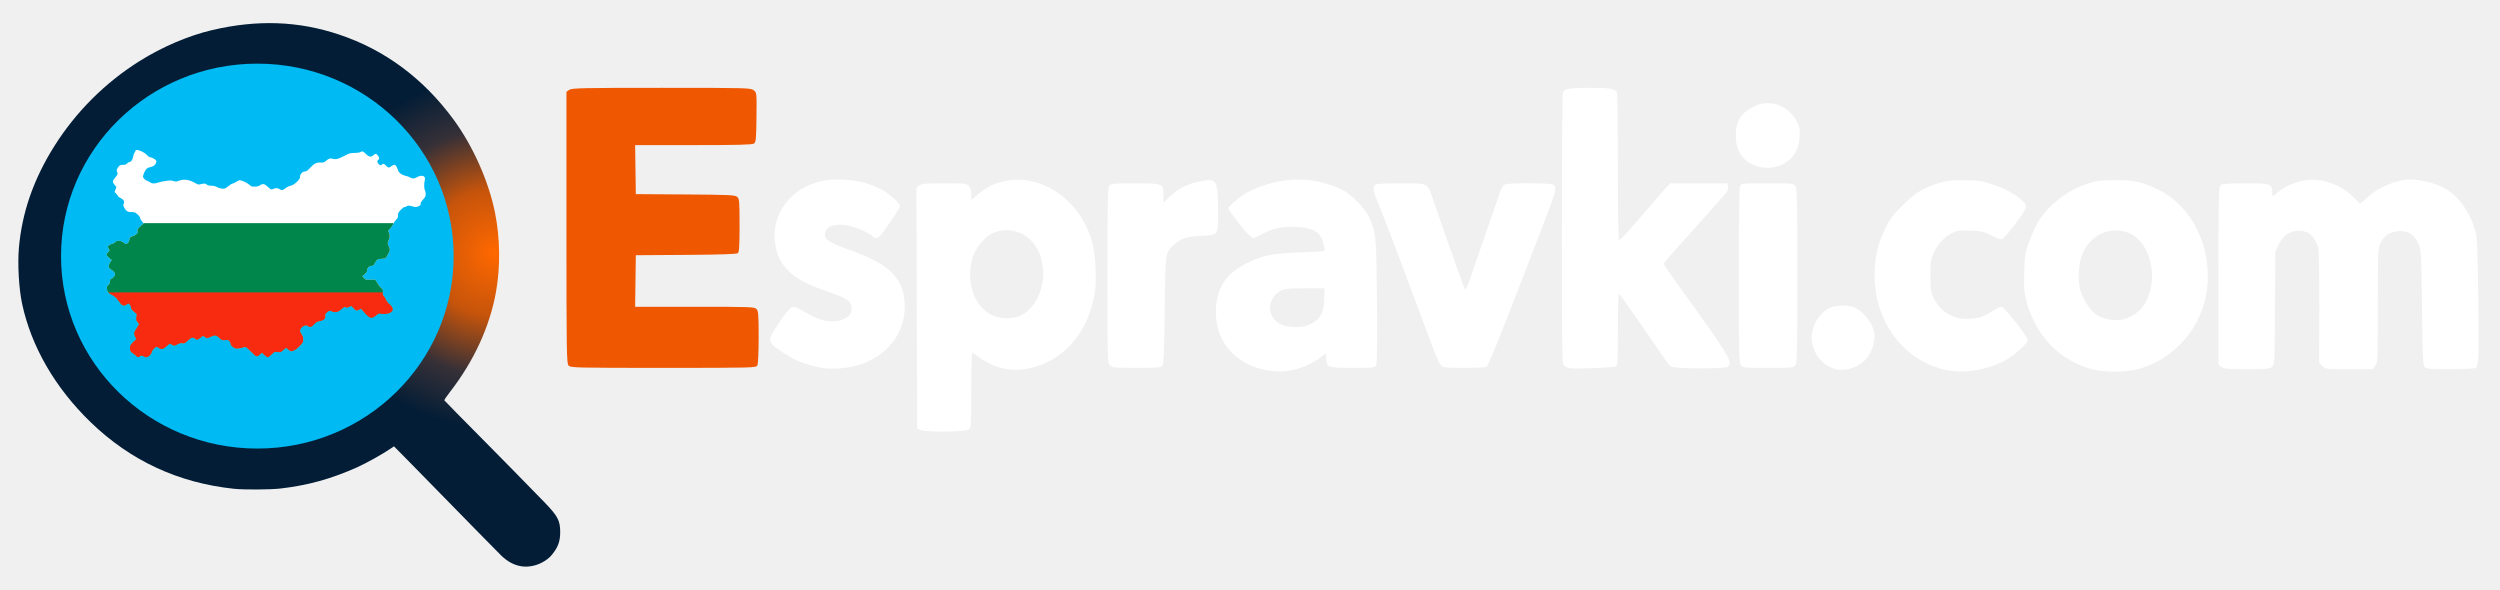
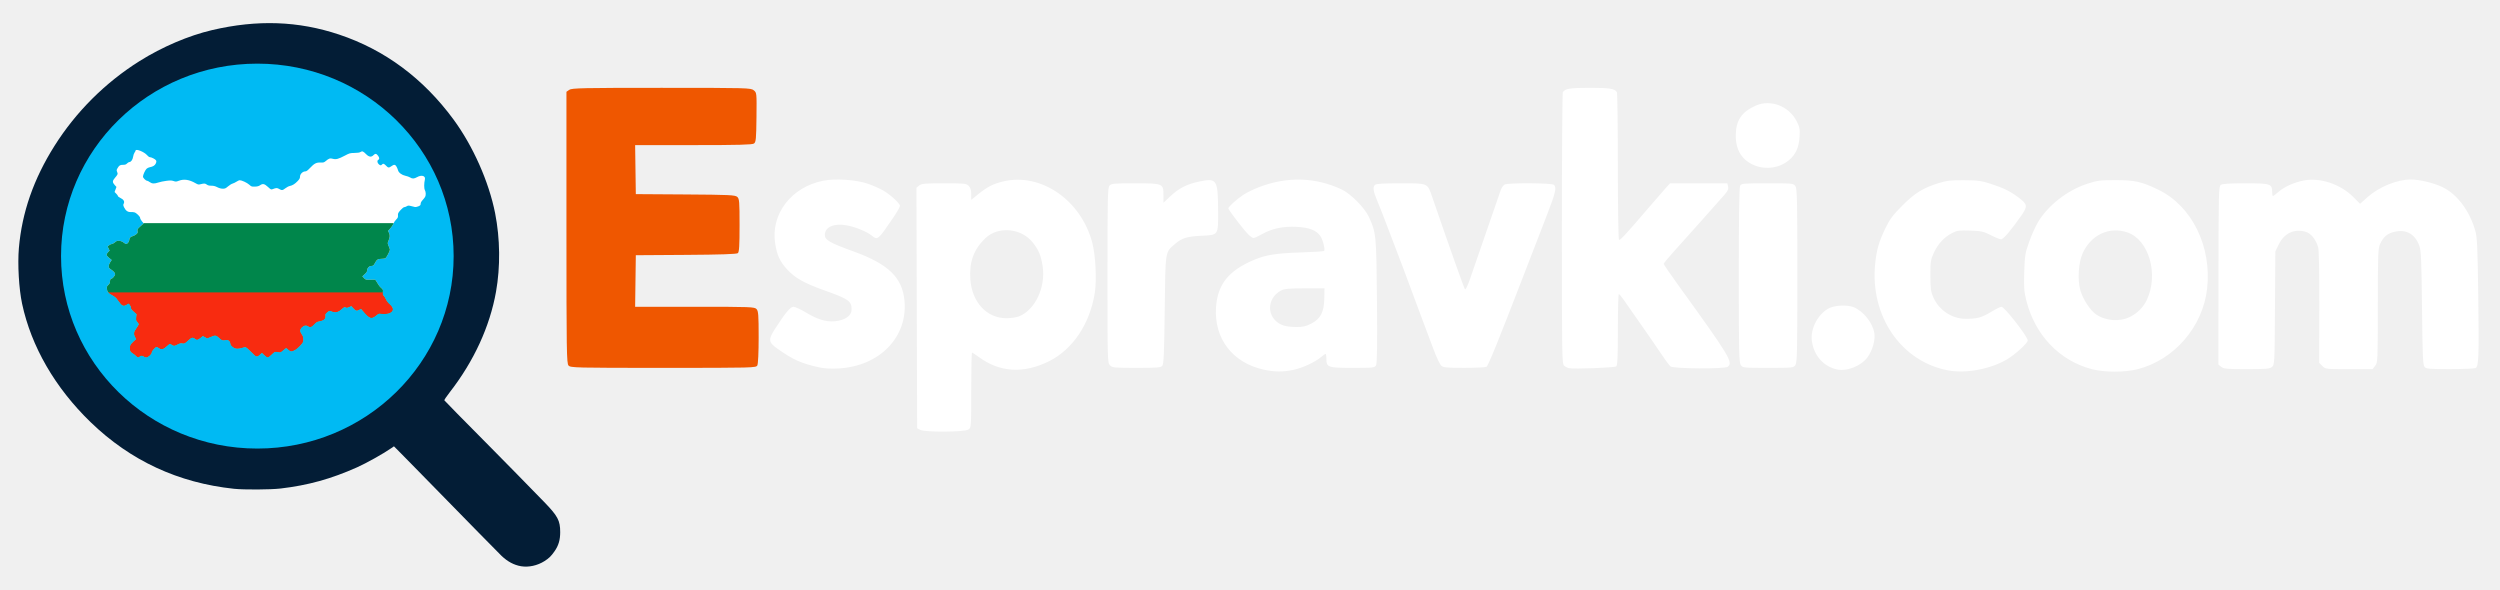
<svg xmlns="http://www.w3.org/2000/svg" width="1964" height="463" viewBox="43 94 1964 463">
  <defs>
    <clipPath id="country">
      <path d="M330.92,737.38C329.59,735.94 326.83,733.70 324.80,732.40C322.10,730.67 320.92,729.11 320.45,726.60C319.34,720.66 320.84,716.87 326.33,711.81L331.41,707.12 329.28,702.81C326.57,697.33 327.13,694.18 332.13,686.76C334.26,683.61 336.00,680.52 336.00,679.91C336.00,679.29 334.84,677.41 333.42,675.72C331.09,672.96 330.91,672.12 331.49,667.06L332.14,661.45 327.07,656.85C323.27,653.40 322.00,651.55 322.00,649.44C322.00,647.89 321.03,645.59 319.84,644.33L317.68,642.03 314.36,644.09C308.68,647.60 306.18,646.51 300.46,638.03C296.38,631.98 294.23,629.87 289.15,626.94C281.10,622.28 280.37,621.43 279.66,615.90C279.13,611.73 279.36,611.03 282.04,608.46C283.91,606.67 285.00,604.62 285.00,602.89C285.00,599.28 285.94,597.00 287.42,597.00C289.57,597.00 294.00,591.48 294.00,588.80C294.00,586.33 291.34,583.45 284.91,578.94C281.93,576.85 282.13,572.34 285.42,567.13L287.98,563.08 283.49,559.33C278.30,554.99 277.91,552.75 281.69,548.81L284.37,546.00 282.60,542.28L280.82,538.55 283.47,536.28C284.92,535.02 287.04,534.00 288.17,534.00C289.31,534.00 291.83,532.60 293.78,530.89C296.86,528.18 297.88,527.84 301.62,528.26C304.25,528.56 307.11,529.76 309.03,531.37C310.75,532.82 312.72,534.00 313.40,534.00C315.68,534.00 319.00,529.45 319.00,526.34C319.00,522.95 321.18,520.58 325.17,519.63C326.64,519.29 329.24,517.83 330.95,516.39C333.63,514.13 333.96,513.33 333.42,510.44C332.84,507.36 333.23,506.70 338.49,501.80L344.18,496.50 341.09,492.61C339.39,490.47 338.00,487.75 338.00,486.57C338.00,484.03 331.60,477.56 328.00,476.45C326.62,476.02 323.67,475.77 321.43,475.88C316.35,476.12 312.70,473.46 309.88,467.47C308.30,464.11 308.09,462.70 308.92,461.14C311.32,456.66 309.30,453.16 302.25,449.59C300.46,448.69 299.00,447.42 299.00,446.77C299.00,446.12 297.67,444.22 296.04,442.54L293.07,439.48 294.74,434.85L296.40,430.22 293.20,426.58C289.09,421.90 289.17,419.19 293.54,413.95C298.80,407.66 299.17,406.64 297.61,402.93C296.39,400.02 296.46,399.32 298.29,396.10C301.18,390.99 302.76,390.00 308.02,390.00C311.67,390.00 313.15,389.47 315.00,387.50C316.29,386.12 318.09,385.00 319.00,385.00C321.93,385.00 324.95,380.65 325.64,375.44C326.00,372.72 327.13,369.31 328.15,367.85C329.17,366.39 330.00,364.75 330.00,364.21C330.00,360.12 345.17,366.32 350.26,372.50C351.85,374.42 353.90,376.01 354.82,376.02C357.79,376.06 364.80,379.76 365.94,381.89C366.78,383.46 366.70,384.79 365.60,387.41C364.05,391.12 360.64,393.35 354.91,394.38C352.94,394.74 350.38,396.04 349.23,397.27C346.65,400.02 343.00,408.35 343.00,411.49C343.00,413.86 348.05,419.00 350.38,419.00C351.06,419.00 353.14,420.13 355.00,421.50C359.07,424.50 362.79,424.65 370.15,422.12C373.16,421.08 379.42,419.74 384.06,419.13C391.04,418.22 393.24,418.28 396.74,419.50C400.64,420.87 401.37,420.83 406.02,418.99C415.03,415.44 424.24,416.84 435.38,423.45C439.95,426.16 440.55,426.27 444.65,425.17C450.68,423.56 452.33,423.69 455.27,426.00C457.10,427.43 459.33,428.00 463.17,428.00C467.05,428.00 469.88,428.73 473.51,430.67C476.69,432.38 480.15,433.37 483.06,433.42C487.05,433.49 488.22,432.97 492.44,429.26C495.09,426.93 498.66,424.63 500.38,424.16C502.09,423.68 505.25,422.10 507.39,420.65C509.53,419.19 512.00,418.00 512.89,418.00C516.51,418.00 525.72,422.41 529.63,426.02C533.58,429.66 534.13,429.86 539.69,429.65C543.92,429.50 546.45,428.82 548.69,427.22C553.61,423.72 556.39,424.31 562.62,430.20C568.00,435.29 568.18,435.37 571.31,434.10C577.05,431.76 578.82,431.73 582.32,433.89C586.94,436.74 588.47,436.57 593.33,432.62C595.62,430.75 599.08,428.90 601.00,428.51C605.82,427.51 610.02,424.79 614.88,419.52C618.13,415.99 619.00,414.28 619.00,411.42C619.00,406.91 623.70,402.00 628.03,402.00C630.21,402.00 632.15,400.57 636.67,395.61C644.09,387.48 647.78,385.54 655.15,385.86C660.14,386.08 661.19,385.77 664.15,383.20C669.88,378.23 671.64,377.64 676.67,379.05C682.32,380.63 686.43,379.50 698.00,373.18C706.05,368.78 706.94,368.53 714.70,368.41C720.53,368.33 723.65,367.81 725.46,366.62C728.54,364.60 729.90,365.19 735.45,370.92C740.25,375.87 744.35,376.39 748.00,372.50C751.22,369.08 753.22,369.36 756.29,373.66C758.87,377.29 758.77,379.79 755.99,381.50C754.22,382.60 754.94,386.60 757.31,388.83C760.04,391.39 761.31,391.54 763.00,389.50C764.91,387.19 766.66,387.68 770.14,391.50C773.92,395.66 775.26,395.80 779.59,392.50C784.25,388.94 786.59,389.26 788.84,393.75C789.87,395.81 791.00,398.69 791.35,400.14C792.34,404.26 798.13,408.68 804.20,409.94C807.12,410.54 810.86,411.93 812.51,413.01C816.53,415.66 819.46,415.51 824.84,412.35C832.59,407.81 839.92,410.03 838.49,416.48C836.87,423.75 836.84,432.79 838.42,435.85C840.27,439.43 840.48,445.22 838.86,448.32C838.23,449.52 836.20,452.19 834.36,454.25C832.21,456.65 831.00,459.03 831.00,460.85C831.00,463.20 830.31,464.01 827.05,465.48C824.88,466.46 822.08,467.00 820.80,466.68C819.54,466.37 816.39,465.56 813.81,464.90C809.77,463.86 808.77,463.92 806.60,465.35C805.21,466.26 803.21,467.00 802.16,467.00C801.07,467.00 798.22,469.37 795.58,472.46C791.51,477.23 790.94,478.43 791.15,481.97C791.36,485.41 790.86,486.57 787.81,489.76C785.84,491.82 783.71,495.15 783.07,497.17C782.43,499.18 780.06,502.92 777.82,505.47L773.74,510.10 775.53,514.07C777.42,518.25 777.02,522.07 773.93,529.63C772.81,532.38 772.92,533.38 774.83,537.82C776.02,540.60 777.00,543.57 777.00,544.42C777.00,546.77 771.19,558.33 769.29,559.75C768.37,560.44 765.08,561.00 761.98,561.00C755.76,561.00 753.81,562.35 750.48,569.00C748.39,573.17 747.34,573.96 743.92,573.98C740.45,574.01 737.00,577.87 737.00,581.74C737.00,584.10 735.97,585.83 732.77,588.88L728.53,592.90 731.52,596.03C734.39,599.05 734.78,599.16 742.00,598.95C746.12,598.83 750.06,598.79 750.74,598.87C751.42,598.94 753.28,601.59 754.89,604.75C756.49,607.91 759.45,611.95 761.47,613.73C764.99,616.82 765.12,617.15 764.52,621.82C764.03,625.70 764.25,626.96 765.61,628.09C766.55,628.86 768.33,631.78 769.57,634.56C770.80,637.35 773.46,641.08 775.48,642.85C782.97,649.42 783.90,654.72 778.23,658.47C774.30,661.07 765.46,662.10 760.00,660.59C757.99,660.04 756.54,660.70 752.64,663.95C744.25,670.94 741.55,669.99 729.86,655.89L726.21,651.50 723.20,653.25C718.76,655.83 717.17,655.45 713.03,650.78L709.29,646.57 705.26,648.38C702.01,649.85 700.81,649.97 699.05,649.03C697.11,647.99 696.32,648.36 692.05,652.36C686.55,657.50 681.47,659.04 676.56,657.06C670.82,654.75 670.30,654.80 666.54,658.10C663.42,660.84 662.90,661.85 663.29,664.43C664.13,669.96 660.75,673.06 652.35,674.45C649.08,675.00 647.24,676.19 643.72,680.07C639.06,685.21 636.71,686.00 633.44,683.53C630.05,680.97 625.73,681.65 622.20,685.30C618.18,689.44 618.05,693.17 621.75,698.52C623.86,701.57 624.50,703.67 624.50,707.53C624.50,712.21 624.11,713.01 619.00,718.81C613.62,724.92 607.37,729.00 603.37,729.00C602.27,729.00 600.08,727.65 598.50,726.00C596.92,724.35 595.20,723.00 594.67,723.00C594.15,723.00 591.72,724.85 589.26,727.11C585.20,730.86 584.47,731.17 581.15,730.53C574.95,729.34 573.83,729.74 568.86,734.95C566.21,737.73 563.26,740.00 562.31,740.00C561.36,740.00 558.65,738.11 556.29,735.80L552.01,731.60 548.76,734.65C543.06,740.00 542.64,739.89 533.76,730.49C529.33,725.80 524.75,721.73 523.59,721.43C522.43,721.14 519.81,721.60 517.77,722.45C515.73,723.30 511.90,724.00 509.26,724.00C505.37,724.00 503.74,723.41 500.73,720.93C498.16,718.81 497.00,717.04 497.00,715.24C497.00,713.80 496.06,711.62 494.90,710.40C493.08,708.45 492.11,708.24 487.41,708.72C482.06,709.27 481.95,709.23 476.94,704.54C471.23,699.20 470.24,699.10 461.26,703.07L456.03,705.38 452.12,703.19L448.20,700.99 444.01,704.49C439.17,708.54 437.77,708.75 434.27,706.00C430.35,702.92 428.16,703.54 421.86,709.55C416.39,714.77 415.83,715.06 412.38,714.41C409.42,713.86 407.70,714.27 403.46,716.57C397.97,719.54 396.92,719.47 391.81,715.80C390.38,714.77 389.31,715.37 384.62,719.80C378.50,725.59 375.28,726.34 371.00,723.00C369.62,721.92 367.76,721.03 366.87,721.02C364.49,720.99 358.00,728.58 358.00,731.40C358.00,734.35 351.86,740.01 348.72,739.97C347.50,739.95 345.63,739.28 344.56,738.47C342.06,736.58 338.58,736.59 337.00,738.50C335.22,740.65 333.69,740.37 330.92,737.38Z" />
    </clipPath>
    <radialGradient id="rim" gradientUnits="userSpaceOnUse" cx="960" cy="550" r="320">
      <stop stop-color="#ff6800" />
      <stop offset=".36" stop-color="#c6540b" />
      <stop offset=".7" stop-color="#363037" />
      <stop offset="1" stop-color="#031d36" />
    </radialGradient>
  </defs>
  <g transform="translate(2 55) scale(.447 .432)">
-     <path fill="url(#rim)" d="M1007.35,1119.97C994.91,1117.74 983.68,1111.51 973.00,1100.92C969.42,1097.38 951.20,1078.27 932.50,1058.46C913.80,1038.65 883.88,1007.03 866.00,988.18C848.12,969.33 827.69,947.74 820.58,940.21C813.48,932.67 802.37,920.97 795.89,914.21L784.11,901.92 779.31,905.35C764.96,915.59 735.59,932.59 719.07,940.21C673.70,961.16 633.20,972.77 585.00,978.64C567.32,980.79 520.64,981.08 503.00,979.15C404.97,968.43 320.94,928.03 251.00,858.02C188.61,795.57 146.65,720.52 130.55,642.60C124.96,615.55 122.47,570.86 124.90,541.50C130.29,476.65 150.80,415.73 187.53,355.50C225.39,293.41 276.75,240.44 337.00,201.34C376.78,175.52 423.11,155.05 464.47,145.01C543.90,125.74 615.94,128.35 687.57,153.09C768.03,180.88 835.55,232.73 888.79,307.60C923.05,355.78 951.04,421.04 961.90,478.05C970.70,524.32 971.27,575.36 963.48,620.77C952.63,684.03 924.61,747.08 882.36,803.32C876.26,811.44 872.27,817.63 872.68,818.32C873.36,819.44 904.74,852.44 956.01,905.96C981.01,932.06 1019.52,972.70 1047.78,1002.81C1072.04,1028.66 1076.26,1036.82 1076.27,1058.00C1076.27,1072.20 1073.37,1082.37 1066.34,1092.75C1060.20,1101.82 1056.76,1105.30 1048.63,1110.67C1036.31,1118.80 1020.57,1122.35 1007.35,1119.97Z" />
+     <path fill="#031d36" d="M1007.35,1119.97C994.91,1117.74 983.68,1111.51 973.00,1100.92C969.42,1097.38 951.20,1078.27 932.50,1058.46C913.80,1038.65 883.88,1007.03 866.00,988.18C848.12,969.33 827.69,947.74 820.58,940.21C813.48,932.67 802.37,920.97 795.89,914.21L784.11,901.92 779.31,905.35C764.96,915.59 735.59,932.59 719.07,940.21C673.70,961.16 633.20,972.77 585.00,978.64C567.32,980.79 520.64,981.08 503.00,979.15C404.97,968.43 320.94,928.03 251.00,858.02C188.61,795.57 146.65,720.52 130.55,642.60C124.96,615.55 122.47,570.86 124.90,541.50C130.29,476.65 150.80,415.73 187.53,355.50C225.39,293.41 276.75,240.44 337.00,201.34C376.78,175.52 423.11,155.05 464.47,145.01C543.90,125.74 615.94,128.35 687.57,153.09C768.03,180.88 835.55,232.73 888.79,307.60C923.05,355.78 951.04,421.04 961.90,478.05C970.70,524.32 971.27,575.36 963.48,620.77C952.63,684.03 924.61,747.08 882.36,803.32C876.26,811.44 872.27,817.63 872.68,818.32C873.36,819.44 904.74,852.44 956.01,905.96C981.01,932.06 1019.52,972.70 1047.78,1002.81C1072.04,1028.66 1076.26,1036.82 1076.27,1058.00C1076.27,1072.20 1073.37,1082.37 1066.34,1092.75C1060.20,1101.82 1056.76,1105.30 1048.63,1110.67C1036.31,1118.80 1020.57,1122.35 1007.35,1119.97Z" />
    <ellipse cx="544" cy="556" rx="345" ry="350" fill="#00baf3" />
    <g clip-path="url(#country)">
      <path fill="#fff" d="M250 320h610v450H250z" />
      <path fill="#00864b" d="M250 496h610v274H250z" />
      <path fill="#f82b10" d="M250 622h610v148H250z" />
    </g>
  </g>
  <path fill="#ef5700" fill-rule="evenodd" d="M489.65,381.17C488.14,379.49 488.00,370.53 488.00,272.73L488.00,166.11 490.22,164.56C492.18,163.18 500.72,163.00 562.61,163.00C630.27,163.00 632.86,163.07 635.14,164.92C637.49,166.82 637.50,166.94 637.29,186.15C637.10,203.15 636.87,205.62 635.35,206.74C634.01,207.71 623.13,208.00 587.79,208.00L541.96,208.00 542.23,227.25L542.50,246.50 581.43,246.76C615.91,246.99 620.58,247.21 622.18,248.67C623.83,250.15 624.00,252.28 624.00,271.03C624.00,287.12 623.70,292.00 622.66,292.87C621.74,293.63 608.97,294.06 581.91,294.24L542.50,294.50 542.23,314.75L541.96,335.00 588.82,335.00C632.96,335.00 635.79,335.11 637.35,336.83C638.77,338.40 639.00,341.47 639.00,358.89C639.00,370.93 638.58,379.92 637.96,381.07C636.96,382.95 635.08,383.00 564.12,383.00C494.85,383.00 491.23,382.91 489.65,381.17Z" />
  <path fill="#ffffff" fill-rule="evenodd" d="M766.00,431.71L763.50,430.44 763.23,335.97L762.96,241.50 765.09,239.75C766.94,238.23 769.53,238.00 784.61,238.00C800.67,238.00 802.15,238.15 804.00,240.00C805.41,241.41 806.00,243.33 806.00,246.51L806.00,251.02 811.54,246.51C818.56,240.80 823.33,238.37 831.22,236.51C860.85,229.52 892.33,251.24 901.10,284.71C903.69,294.58 904.66,313.87 903.09,323.94C899.26,348.41 885.72,368.62 866.94,377.88C847.02,387.70 828.43,386.56 812.01,374.51C809.38,372.58 806.95,371.00 806.62,371.00C806.28,371.00 806.00,384.25 806.00,400.44C806.00,429.74 805.99,429.89 803.78,431.44C800.86,433.48 769.94,433.70 766.00,431.71ZM843.78,342.45C856.36,337.22 864.62,319.44 862.08,303.06C860.79,294.73 859.18,290.82 854.62,284.86C845.67,273.15 827.27,271.36 817.02,281.21C808.00,289.88 804.36,299.79 805.28,313.20C806.52,331.44 818.12,344.00 833.73,344.00C837.21,344.00 841.74,343.30 843.78,342.45ZM1036.00,384.44C1011.27,379.11 996.58,359.92 998.32,335.23C999.58,317.35 1008.21,306.60 1028.00,298.22C1037.39,294.25 1045.63,292.92 1064.50,292.34C1074.40,292.03 1082.81,291.49 1083.20,291.14C1084.24,290.19 1082.21,282.18 1080.22,279.37C1077.03,274.84 1071.33,272.67 1061.45,272.20C1050.81,271.70 1042.24,273.55 1034.27,278.04C1031.39,279.67 1028.44,281.00 1027.71,281.00C1026.99,281.00 1024.99,279.54 1023.27,277.75C1019.08,273.39 1008.00,258.82 1008.00,257.68C1008.00,256.42 1014.59,250.48 1019.90,246.95C1022.32,245.35 1027.72,242.71 1031.91,241.09C1054.11,232.54 1076.12,233.11 1096.92,242.78C1103.99,246.07 1114.96,257.08 1118.31,264.26C1124.12,276.72 1124.29,278.46 1124.75,330.66C1125.04,364.97 1124.84,379.42 1124.05,380.91C1122.98,382.91 1122.15,383.00 1105.62,383.00C1086.08,383.00 1085.00,382.62 1085.00,375.67C1085.00,373.65 1084.73,372.00 1084.39,372.00C1084.06,372.00 1082.42,373.15 1080.75,374.56C1075.96,378.59 1066.36,383.03 1059.12,384.56C1050.95,386.29 1044.45,386.26 1036.00,384.44ZM1073.05,348.25C1080.45,344.49 1083.21,339.15 1083.38,328.26L1083.50,320.50 1068.00,320.52C1055.32,320.54 1051.92,320.86 1049.34,322.25C1040.01,327.29 1037.87,338.72 1044.94,345.79C1048.59,349.43 1052.81,350.77 1061.07,350.90C1066.39,350.98 1068.67,350.48 1073.05,348.25ZM1573.76,385.03C1536.65,378.27 1511.98,342.40 1516.13,301.24C1517.25,290.13 1519.14,283.63 1524.33,273.00C1527.69,266.11 1530.18,262.80 1537.49,255.48C1547.33,245.62 1553.72,241.68 1566.00,237.84C1572.26,235.89 1575.56,235.51 1586.00,235.57C1596.87,235.64 1599.61,236.01 1607.00,238.44C1617.45,241.87 1622.00,244.11 1628.67,249.09C1635.89,254.47 1636.12,255.95 1630.94,263.38C1622.96,274.83 1616.84,282.00 1615.05,282.00C1614.08,282.00 1610.45,280.54 1606.98,278.75C1601.36,275.85 1599.63,275.46 1590.83,275.16C1582.25,274.86 1580.42,275.09 1576.74,276.99C1570.44,280.23 1565.51,285.50 1562.33,292.37C1559.71,298.04 1559.50,299.41 1559.52,310.50C1559.54,320.91 1559.86,323.20 1561.89,327.74C1566.35,337.70 1576.39,344.38 1587.00,344.45C1596.12,344.52 1599.72,343.55 1607.28,338.99C1610.92,336.79 1614.55,335.00 1615.35,335.00C1617.70,335.00 1636.00,358.45 1636.00,361.45C1636.00,363.46 1626.49,372.21 1620.09,376.09C1607.34,383.82 1587.78,387.59 1573.76,385.03ZM1686.32,384.01C1660.92,377.35 1641.64,357.15 1634.88,330.11C1633.10,322.96 1632.85,319.62 1633.24,307.61C1633.65,294.66 1633.98,292.71 1637.14,283.89C1639.04,278.60 1642.14,271.69 1644.04,268.52C1652.01,255.26 1667.07,243.51 1682.65,238.40C1690.66,235.78 1692.78,235.50 1705.00,235.51C1720.28,235.53 1725.36,236.66 1738.50,243.00C1764.96,255.75 1780.68,287.62 1776.90,320.85C1773.51,350.72 1751.10,376.68 1722.38,384.03C1712.20,386.63 1696.30,386.62 1686.32,384.01ZM1716.50,342.86C1722.28,339.92 1726.91,335.21 1729.56,329.59C1739.02,309.51 1731.19,282.34 1714.29,276.58C1700.13,271.76 1685.87,278.36 1679.22,292.80C1675.82,300.18 1674.95,313.89 1677.36,322.18C1679.37,329.09 1685.09,337.84 1689.63,340.95C1697.28,346.19 1708.40,346.99 1716.50,342.86ZM1485.50,384.12C1475.04,381.39 1467.93,373.07 1466.38,361.74C1465.05,352.05 1471.68,339.87 1480.44,335.89C1485.31,333.68 1494.68,333.42 1499.35,335.37C1507.00,338.57 1514.18,347.63 1515.49,355.71C1516.35,361.06 1514.05,369.25 1510.20,374.56C1505.05,381.66 1493.40,386.17 1485.50,384.12ZM686.11,382.52C672.28,379.38 666.22,376.67 654.25,368.28C646.54,362.88 646.28,360.96 652.05,352.05C660.13,339.54 663.95,335.00 666.37,335.00C667.64,335.00 672.31,337.18 676.76,339.85C686.66,345.80 694.13,347.59 702.02,345.90C708.34,344.55 712.00,341.33 712.00,337.13C712.00,330.52 709.73,328.92 690.62,322.11C674.69,316.44 667.46,312.35 661.24,305.50C655.62,299.31 653.40,294.45 651.96,285.21C648.38,262.14 664.68,240.90 689.76,235.97C699.41,234.07 715.84,235.20 724.89,238.38C728.96,239.81 734.33,242.18 736.83,243.64C742.65,247.05 750.00,253.81 750.00,255.76C750.00,256.58 747.71,260.62 744.90,264.74C732.52,282.90 732.60,282.84 727.69,278.97C723.70,275.83 714.88,272.25 708.13,271.02C698.14,269.21 691.00,272.36 691.00,278.57C691.00,282.56 694.80,284.74 713.55,291.53C740.85,301.41 751.77,311.92 753.54,330.00C756.35,358.71 734.10,381.69 701.78,383.46C695.55,383.81 690.40,383.50 686.11,382.52ZM1275.50,383.22C1274.40,382.98 1272.71,382.10 1271.75,381.24C1270.10,379.78 1270.00,373.39 1270.02,273.60C1270.02,215.24 1270.36,167.00 1270.77,166.40C1272.64,163.60 1276.38,163.00 1292.00,163.00C1307.62,163.00 1311.36,163.60 1313.23,166.40C1313.64,167.00 1313.98,193.24 1313.98,224.69C1313.99,256.15 1314.39,282.12 1314.87,282.42C1315.78,282.98 1320.56,277.80 1337.90,257.50C1343.53,250.90 1349.69,243.81 1351.58,241.75L1355.02,238.00 1377.49,238.00L1399.96,238.00 1400.59,240.50C1401.07,242.41 1400.46,243.86 1397.97,246.75C1393.14,252.33 1366.64,282.05 1357.75,291.85C1353.49,296.55 1350.00,300.80 1350.00,301.28C1350.00,301.77 1355.25,309.44 1361.68,318.33C1401.80,373.89 1404.64,378.57 1400.38,382.10C1398.09,384.00 1357.61,383.75 1355.28,381.82C1354.41,381.10 1351.16,376.68 1348.04,372.00C1344.93,367.33 1337.69,356.82 1331.94,348.66C1326.20,340.49 1320.15,331.84 1318.50,329.42C1316.85,327.01 1315.16,325.03 1314.75,325.02C1314.34,325.01 1314.00,337.54 1314.00,352.88C1314.00,374.36 1313.71,381.00 1312.72,381.82C1311.45,382.87 1279.54,384.07 1275.50,383.22ZM1787.99,382.19L1785.76,380.38 1785.83,310.46C1785.91,245.29 1786.03,240.45 1787.65,239.27C1788.89,238.36 1794.35,238.00 1807.04,238.00C1826.73,238.00 1828.00,238.42 1828.00,244.83C1828.00,246.57 1828.28,248.00 1828.62,248.00C1828.96,248.00 1830.85,246.58 1832.82,244.85C1837.52,240.73 1845.42,237.17 1853.03,235.76C1865.79,233.38 1881.63,238.67 1891.59,248.63L1897.06,254.11 1902.78,249.00C1911.99,240.78 1926.17,234.98 1936.96,235.02C1943.82,235.04 1954.58,237.61 1961.61,240.91C1973.22,246.34 1983.20,259.61 1987.65,275.50C1989.06,280.54 1989.42,288.71 1989.92,326.50C1990.54,373.97 1990.27,381.58 1987.94,383.06C1987.15,383.56 1978.13,383.98 1967.90,383.98C1951.44,384.00 1949.13,383.80 1947.76,382.25C1946.42,380.74 1946.14,374.38 1945.73,336.00C1945.32,297.72 1945.02,290.87 1943.59,287.01C1940.19,277.85 1933.42,274.00 1924.32,276.04C1918.66,277.31 1915.44,279.98 1912.89,285.50C1911.18,289.20 1911.04,292.88 1911.02,334.12C1911.00,377.72 1910.95,378.79 1908.93,381.37L1906.85,384.00 1888.38,384.00C1870.04,384.00 1869.89,383.98 1867.42,381.51L1864.94,379.03 1865.05,335.26C1865.12,307.02 1864.78,290.29 1864.10,288.08C1862.12,281.67 1858.36,277.17 1854.00,276.00C1845.19,273.63 1837.48,277.28 1833.30,285.80L1830.50,291.50 1830.22,336.00C1829.95,379.70 1829.91,380.53 1827.86,382.25C1826.05,383.77 1823.47,384.00 1808.00,384.00C1792.34,384.00 1789.96,383.78 1787.99,382.19ZM915.02,381.02C913.08,379.08 913.03,377.52 913.04,310.32C913.04,248.13 913.19,241.44 914.67,239.81C916.14,238.19 918.23,238.00 934.43,238.00C956.64,238.00 957.00,238.15 957.00,247.20L957.00,253.29 962.33,248.25C969.07,241.87 975.55,238.59 985.38,236.56C999.05,233.73 999.84,235.00 999.94,260.03C1000.02,279.04 1000.34,278.58 986.79,279.22C975.39,279.75 971.25,281.08 965.63,286.02C958.31,292.45 958.56,290.76 958.00,337.60C957.60,371.25 957.22,380.03 956.13,381.35C954.94,382.78 952.21,383.00 935.88,383.00C918.38,383.00 916.85,382.85 915.02,381.02ZM1175.24,381.25C1174.15,380.29 1171.44,374.55 1169.20,368.50C1166.97,362.45 1162.58,350.75 1159.44,342.50C1156.31,334.25 1152.03,322.77 1149.95,317.00C1147.86,311.23 1142.94,298.18 1139.01,288.00C1135.08,277.82 1131.04,267.25 1130.03,264.50C1129.02,261.75 1126.80,256.18 1125.09,252.11C1121.76,244.16 1121.31,241.09 1123.20,239.20C1124.05,238.35 1129.91,238.00 1143.20,238.00C1165.21,238.00 1164.31,237.60 1168.27,249.11C1181.99,289.01 1193.22,320.62 1193.91,321.31C1194.38,321.78 1196.12,318.19 1197.78,313.33C1203.36,296.98 1220.80,246.53 1222.01,243.23C1222.67,241.43 1224.03,239.52 1225.04,238.98C1227.78,237.51 1262.31,237.71 1263.80,239.20C1265.99,241.39 1265.06,245.42 1258.42,262.54C1254.80,271.87 1246.29,293.90 1239.50,311.50C1220.35,361.15 1212.17,381.28 1210.78,382.16C1210.07,382.60 1202.24,382.98 1193.36,382.98C1179.40,383.00 1176.95,382.76 1175.24,381.25ZM1410.56,380.78C1409.18,378.82 1409.00,370.45 1409.00,310.21C1409.00,265.01 1409.35,241.21 1410.04,239.93C1411.01,238.12 1412.33,238.00 1431.48,238.00C1451.43,238.00 1451.92,238.05 1453.44,240.22C1454.82,242.18 1455.00,250.52 1455.00,310.50C1455.00,370.48 1454.82,378.82 1453.44,380.78C1451.92,382.95 1451.42,383.00 1432.00,383.00C1412.58,383.00 1412.08,382.95 1410.56,380.78ZM1421.59,223.99C1411.70,220.13 1406.54,212.04 1406.61,200.50C1406.67,188.58 1411.16,181.91 1422.48,176.91C1433.88,171.86 1448.33,177.35 1454.33,189.00C1456.83,193.86 1457.11,195.31 1456.74,201.50C1456.24,209.84 1453.65,215.49 1448.34,219.88C1440.94,225.97 1430.70,227.55 1421.59,223.99Z" />
</svg>
